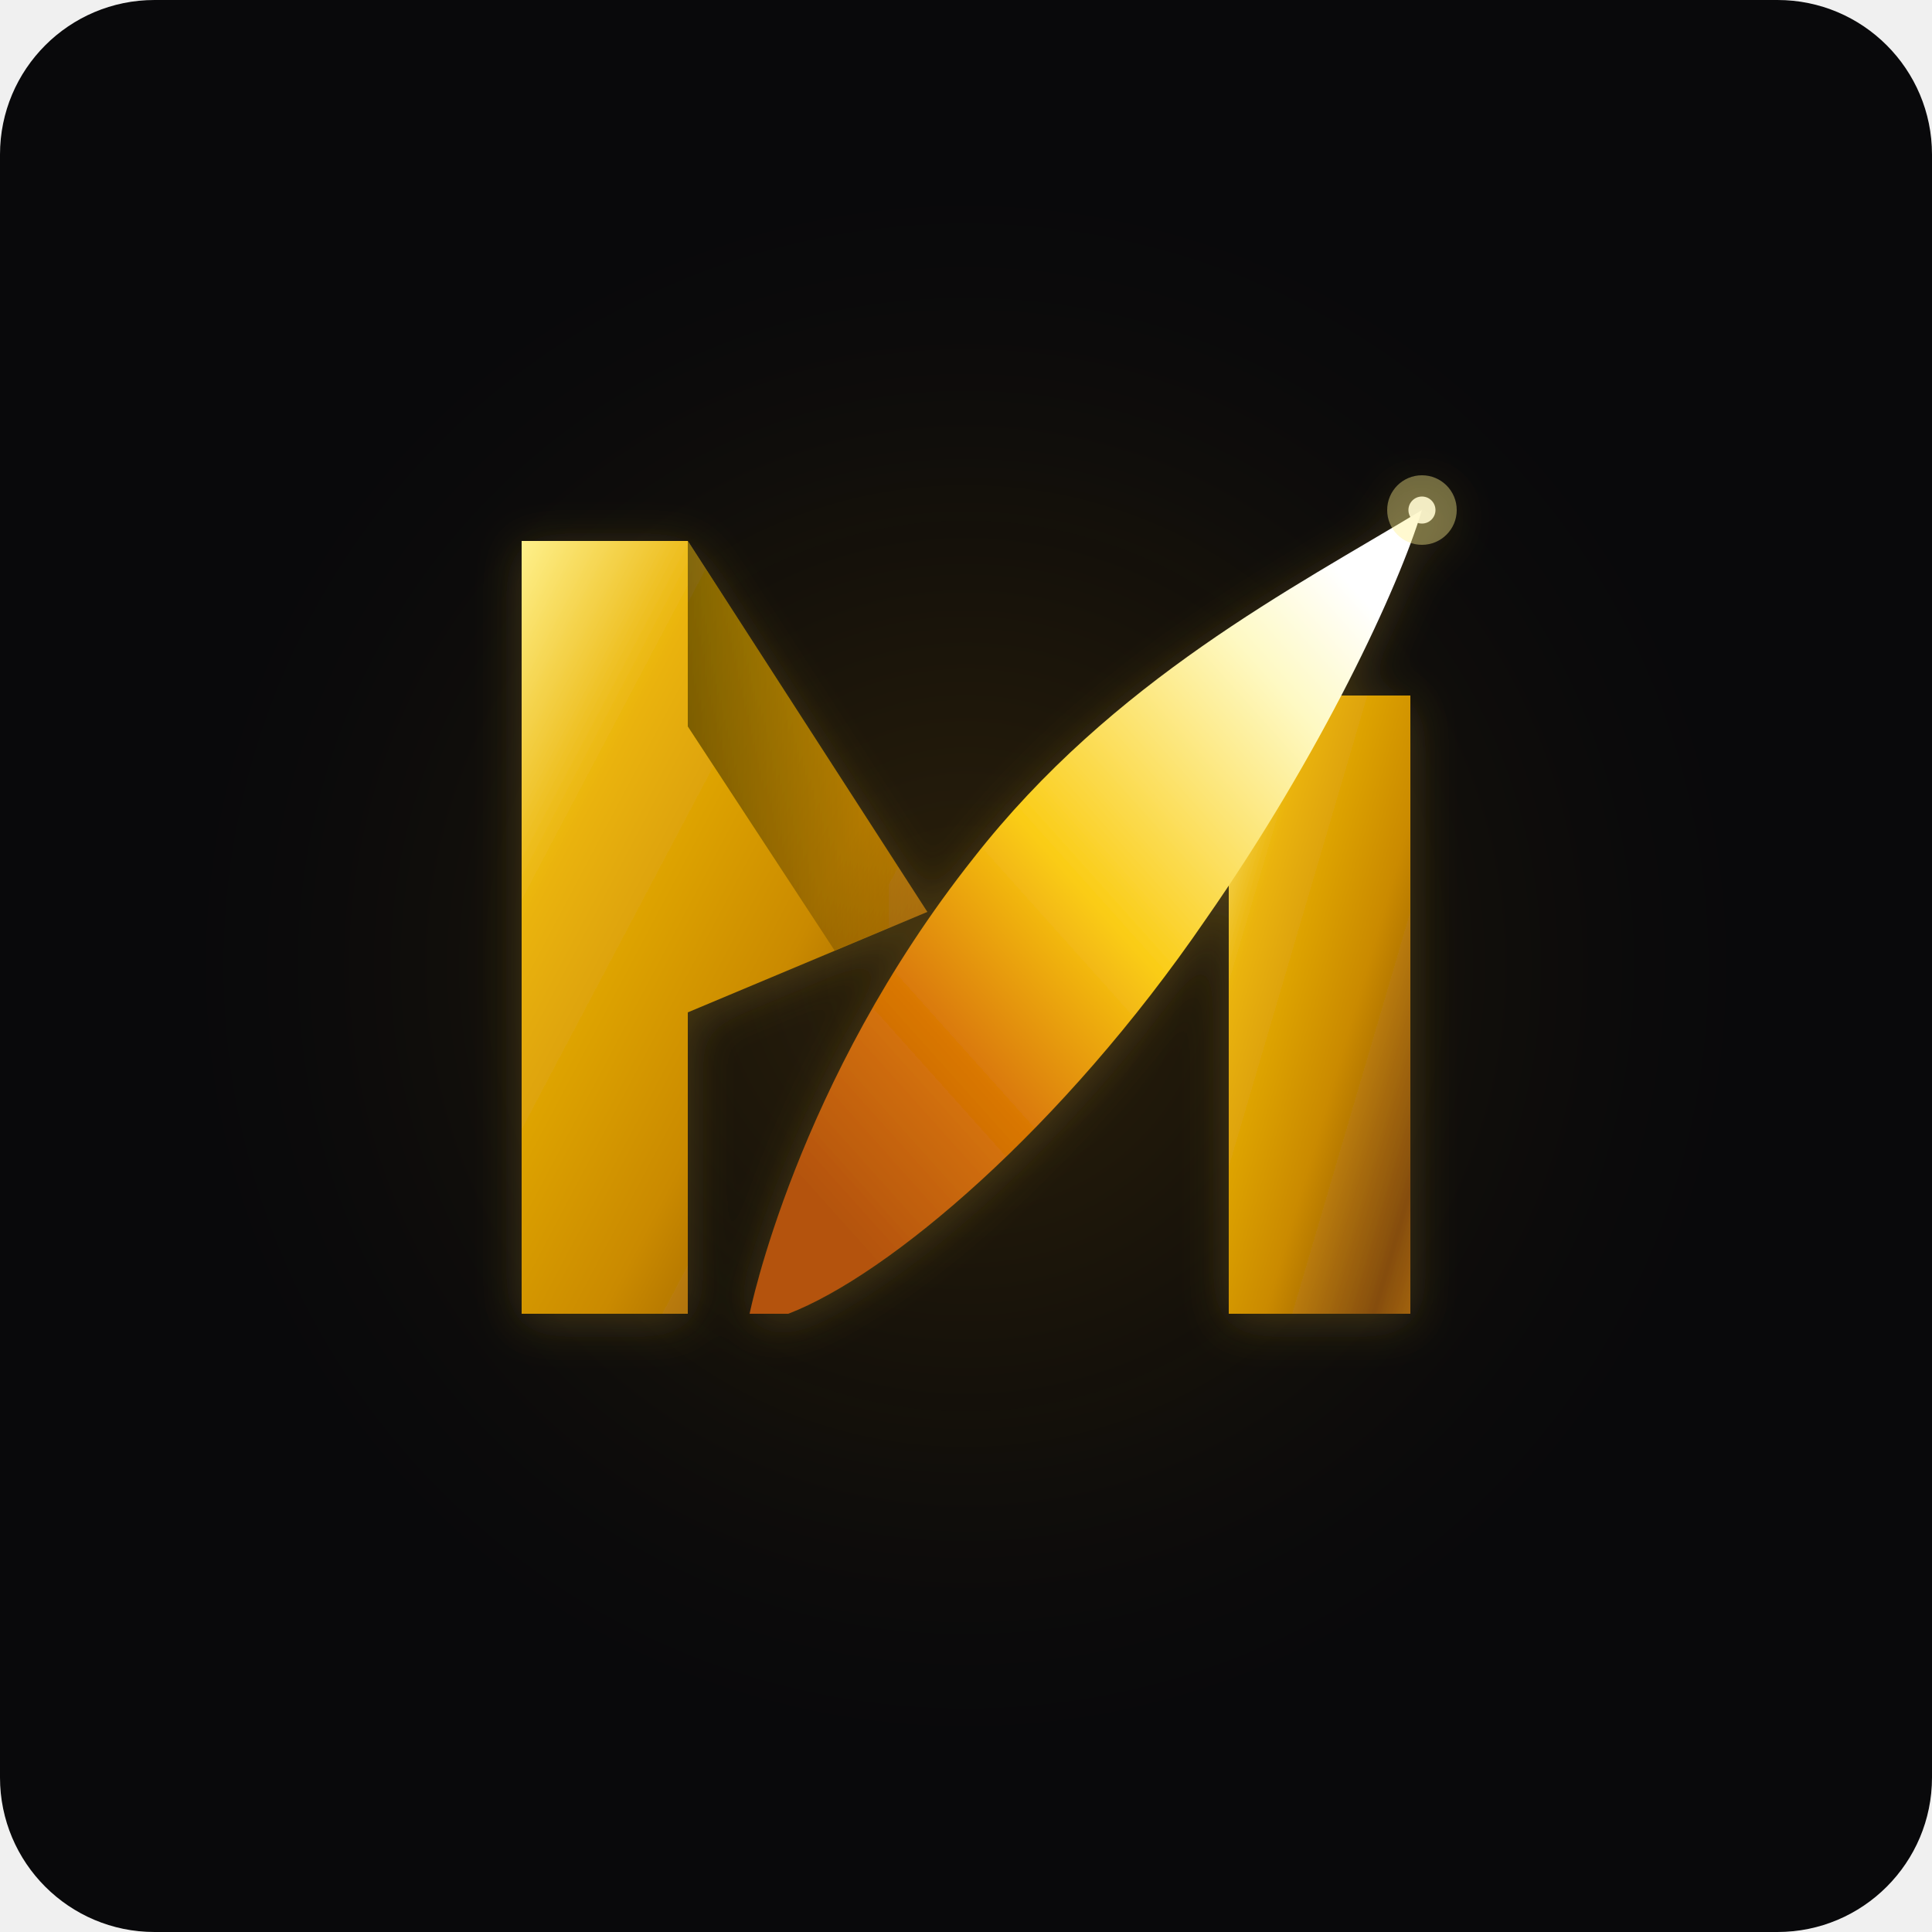
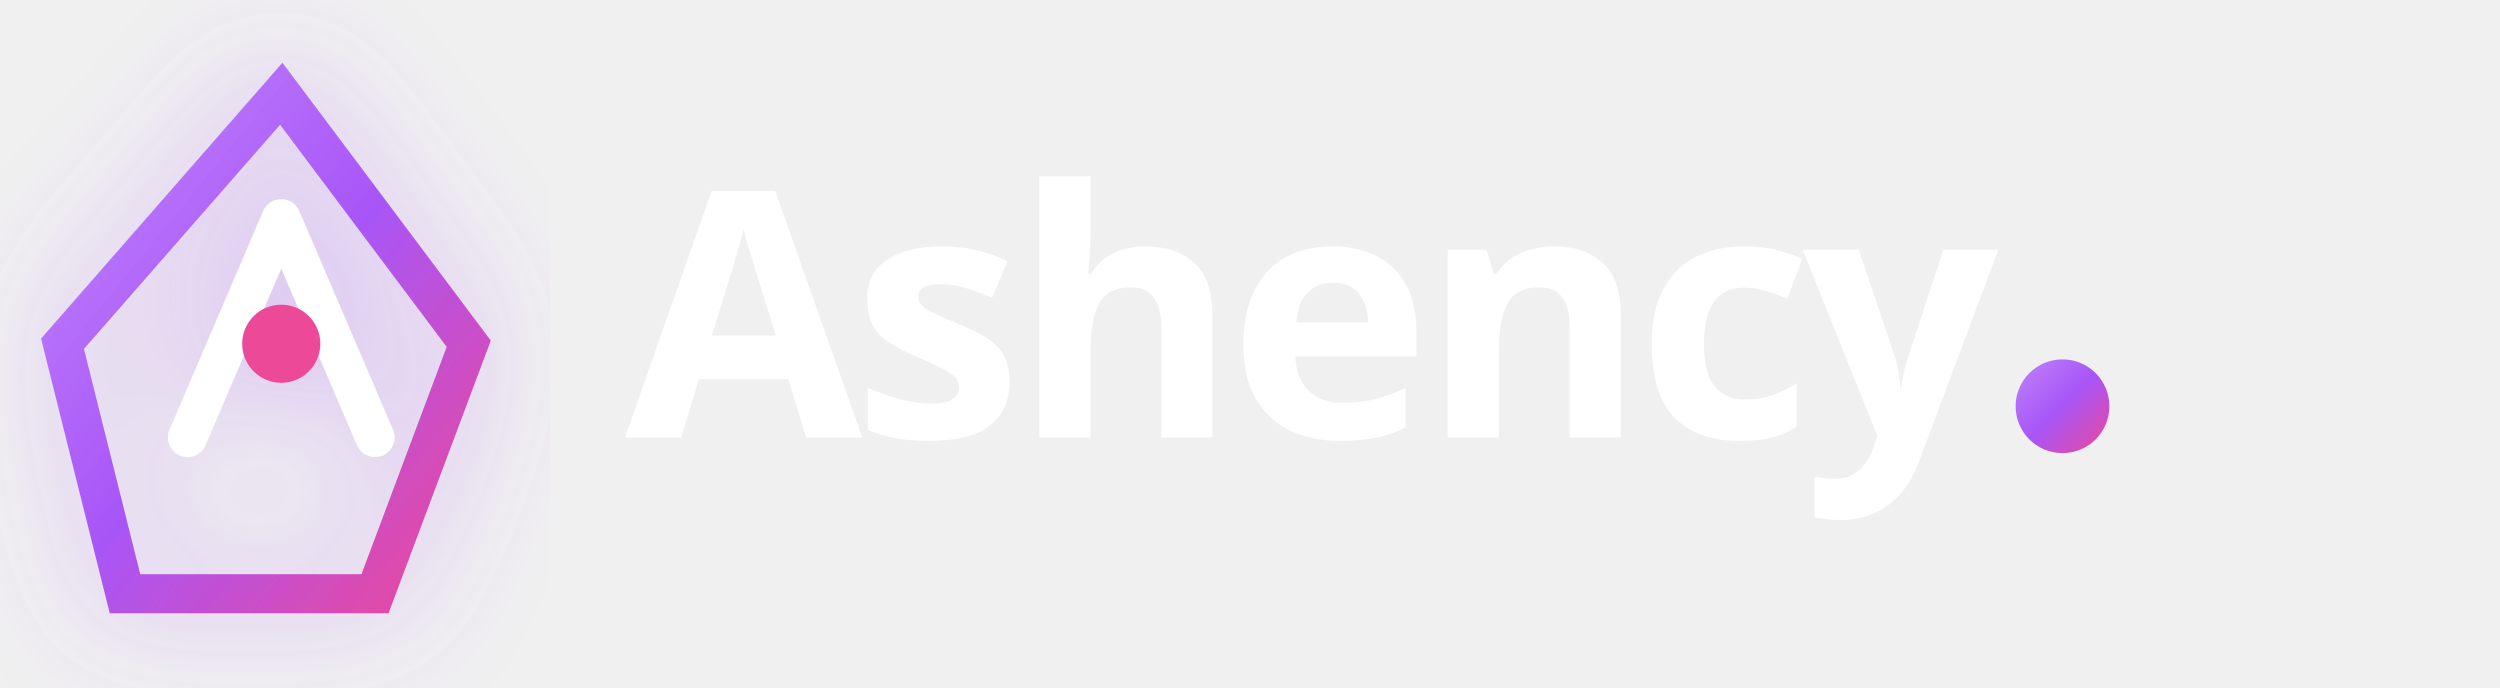
- <svg xmlns="http://www.w3.org/2000/svg" viewBox="0 0 500 500" width="100%" height="100%">
+ <svg xmlns="http://www.w3.org/2000/svg" viewBox="0 0 160 44" fill="none">
  <defs>
-     <radialGradient id="bgGlow" cx="50%" cy="50%" r="50%">
-       <stop offset="0%" stop-color="#ca8a04" stop-opacity="0.18" />
-       <stop offset="60%" stop-color="#ca8a04" stop-opacity="0.04" />
-       <stop offset="100%" stop-color="#000000" stop-opacity="0" />
-     </radialGradient>
-     <linearGradient id="goldStem" x1="0%" y1="0%" x2="100%" y2="100%">
-       <stop offset="0%" stop-color="#fef08a" />
-       <stop offset="25%" stop-color="#eab308" />
-       <stop offset="60%" stop-color="#ca8a04" />
-       <stop offset="90%" stop-color="#854d0e" />
-       <stop offset="100%" stop-color="#a16207" />
+     <linearGradient id="ashGrad" x1="0%" y1="0%" x2="100%" y2="100%">
+       <stop offset="0%" stop-color="#c084fc" />
+       <stop offset="50%" stop-color="#a855f7" />
+       <stop offset="100%" stop-color="#ec4899" />
    </linearGradient>
-     <linearGradient id="goldSwoosh" x1="15%" y1="90%" x2="90%" y2="10%">
-       <stop offset="0%" stop-color="#b45309" />
-       <stop offset="25%" stop-color="#d97706" />
-       <stop offset="50%" stop-color="#facc15" />
-       <stop offset="85%" stop-color="#fef9c3" />
-       <stop offset="100%" stop-color="#ffffff" />
-     </linearGradient>
-     <linearGradient id="bevelShadow" x1="0%" y1="0%" x2="100%" y2="0%">
-       <stop offset="0%" stop-color="#000000" stop-opacity="0.45" />
-       <stop offset="100%" stop-color="#000000" stop-opacity="0" />
-     </linearGradient>
-     <filter id="goldDropShadow" x="-15%" y="-15%" width="130%" height="130%">
-       <feDropShadow dx="0" dy="8" stdDeviation="12" flood-color="#000000" flood-opacity="0.9" />
-       <feDropShadow dx="0" dy="2" stdDeviation="6" flood-color="#d4af37" flood-opacity="0.25" />
+     <filter id="ashGlow" x="-20%" y="-20%" width="140%" height="140%">
+       <feDropShadow dx="0" dy="0" stdDeviation="4" flood-color="#a855f7" flood-opacity="0.4" />
    </filter>
  </defs>
-   <rect width="500" height="500" rx="40" fill="#09090b" />
-   <circle cx="250" cy="250" r="220" fill="url(#bgGlow)" />
-   <g filter="url(#goldDropShadow)">
-     <path d="M 135 140               L 178 140               L 240 236               L 178 262               L 178 340               L 135 340               Z" fill="url(#goldStem)" />
-     <path d="M 318 180               L 365 180               L 365 340               L 318 340               Z" fill="url(#goldStem)" />
-     <path d="M 194 340               C 194 340, 206 280, 252 222              C 288 176, 335 152, 368 132              C 362 152, 342 195, 312 238              C 275 292, 230 330, 204 340              Z" fill="url(#goldSwoosh)" />
-     <path d="M 178 140               L 240 236               L 216 246               L 178 188               Z" fill="url(#bevelShadow)" />
-     <circle cx="368" cy="132" r="3.5" fill="#ffffff" opacity="0.9" />
-     <circle cx="368" cy="132" r="9" fill="#fef08a" opacity="0.4" />
+   <g filter="url(#ashGlow)">
+     <path d="M 18 6 L 30 22 L 24 38 L 8 38 L 4 22 Z" fill="none" stroke="url(#ashGrad)" stroke-width="2.5" />
+     <path d="M 12 28 L 18 14 L 24 28" stroke="#ffffff" stroke-width="2.5" stroke-linecap="round" stroke-linejoin="round" />
+     <circle cx="18" cy="22" r="2.5" fill="#ec4899" />
  </g>
+   <text x="40" y="28" font-family="'Bricolage Grotesque', sans-serif" font-weight="800" font-size="22" fill="#ffffff" letter-spacing="-0.03em">
+     Ashency
+   </text>
+   <circle cx="132" cy="26" r="3" fill="url(#ashGrad)" />
</svg>
